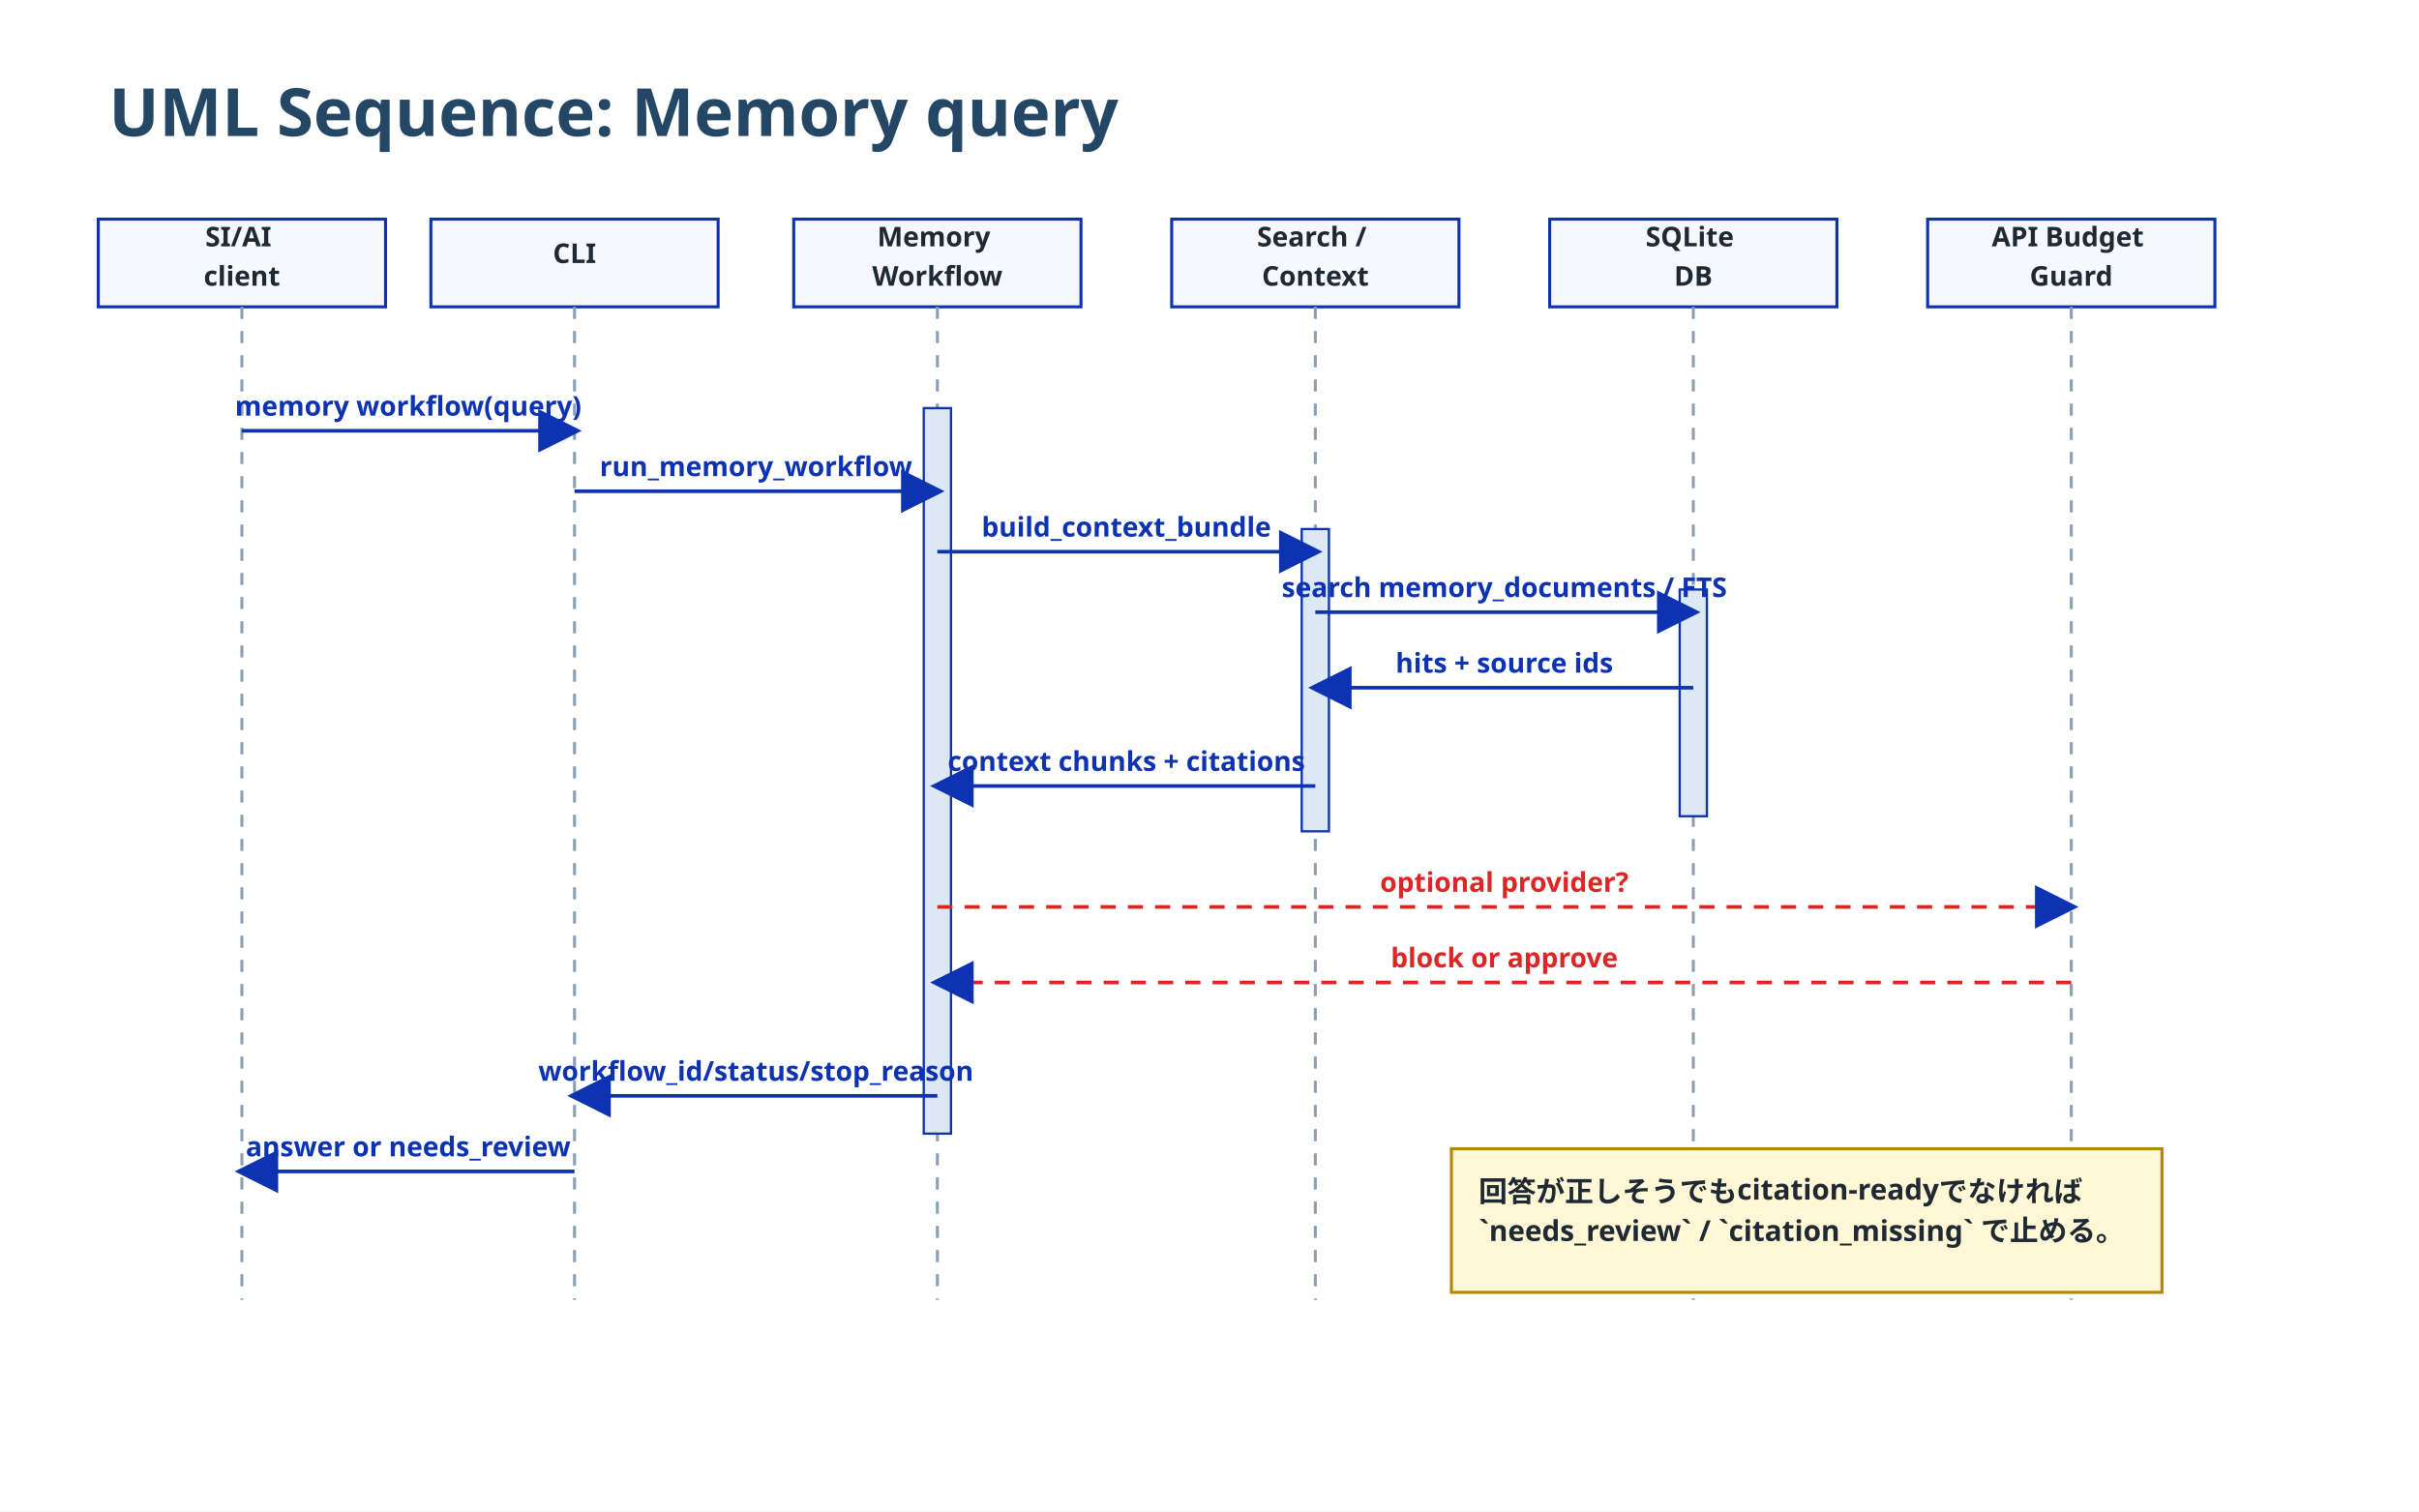
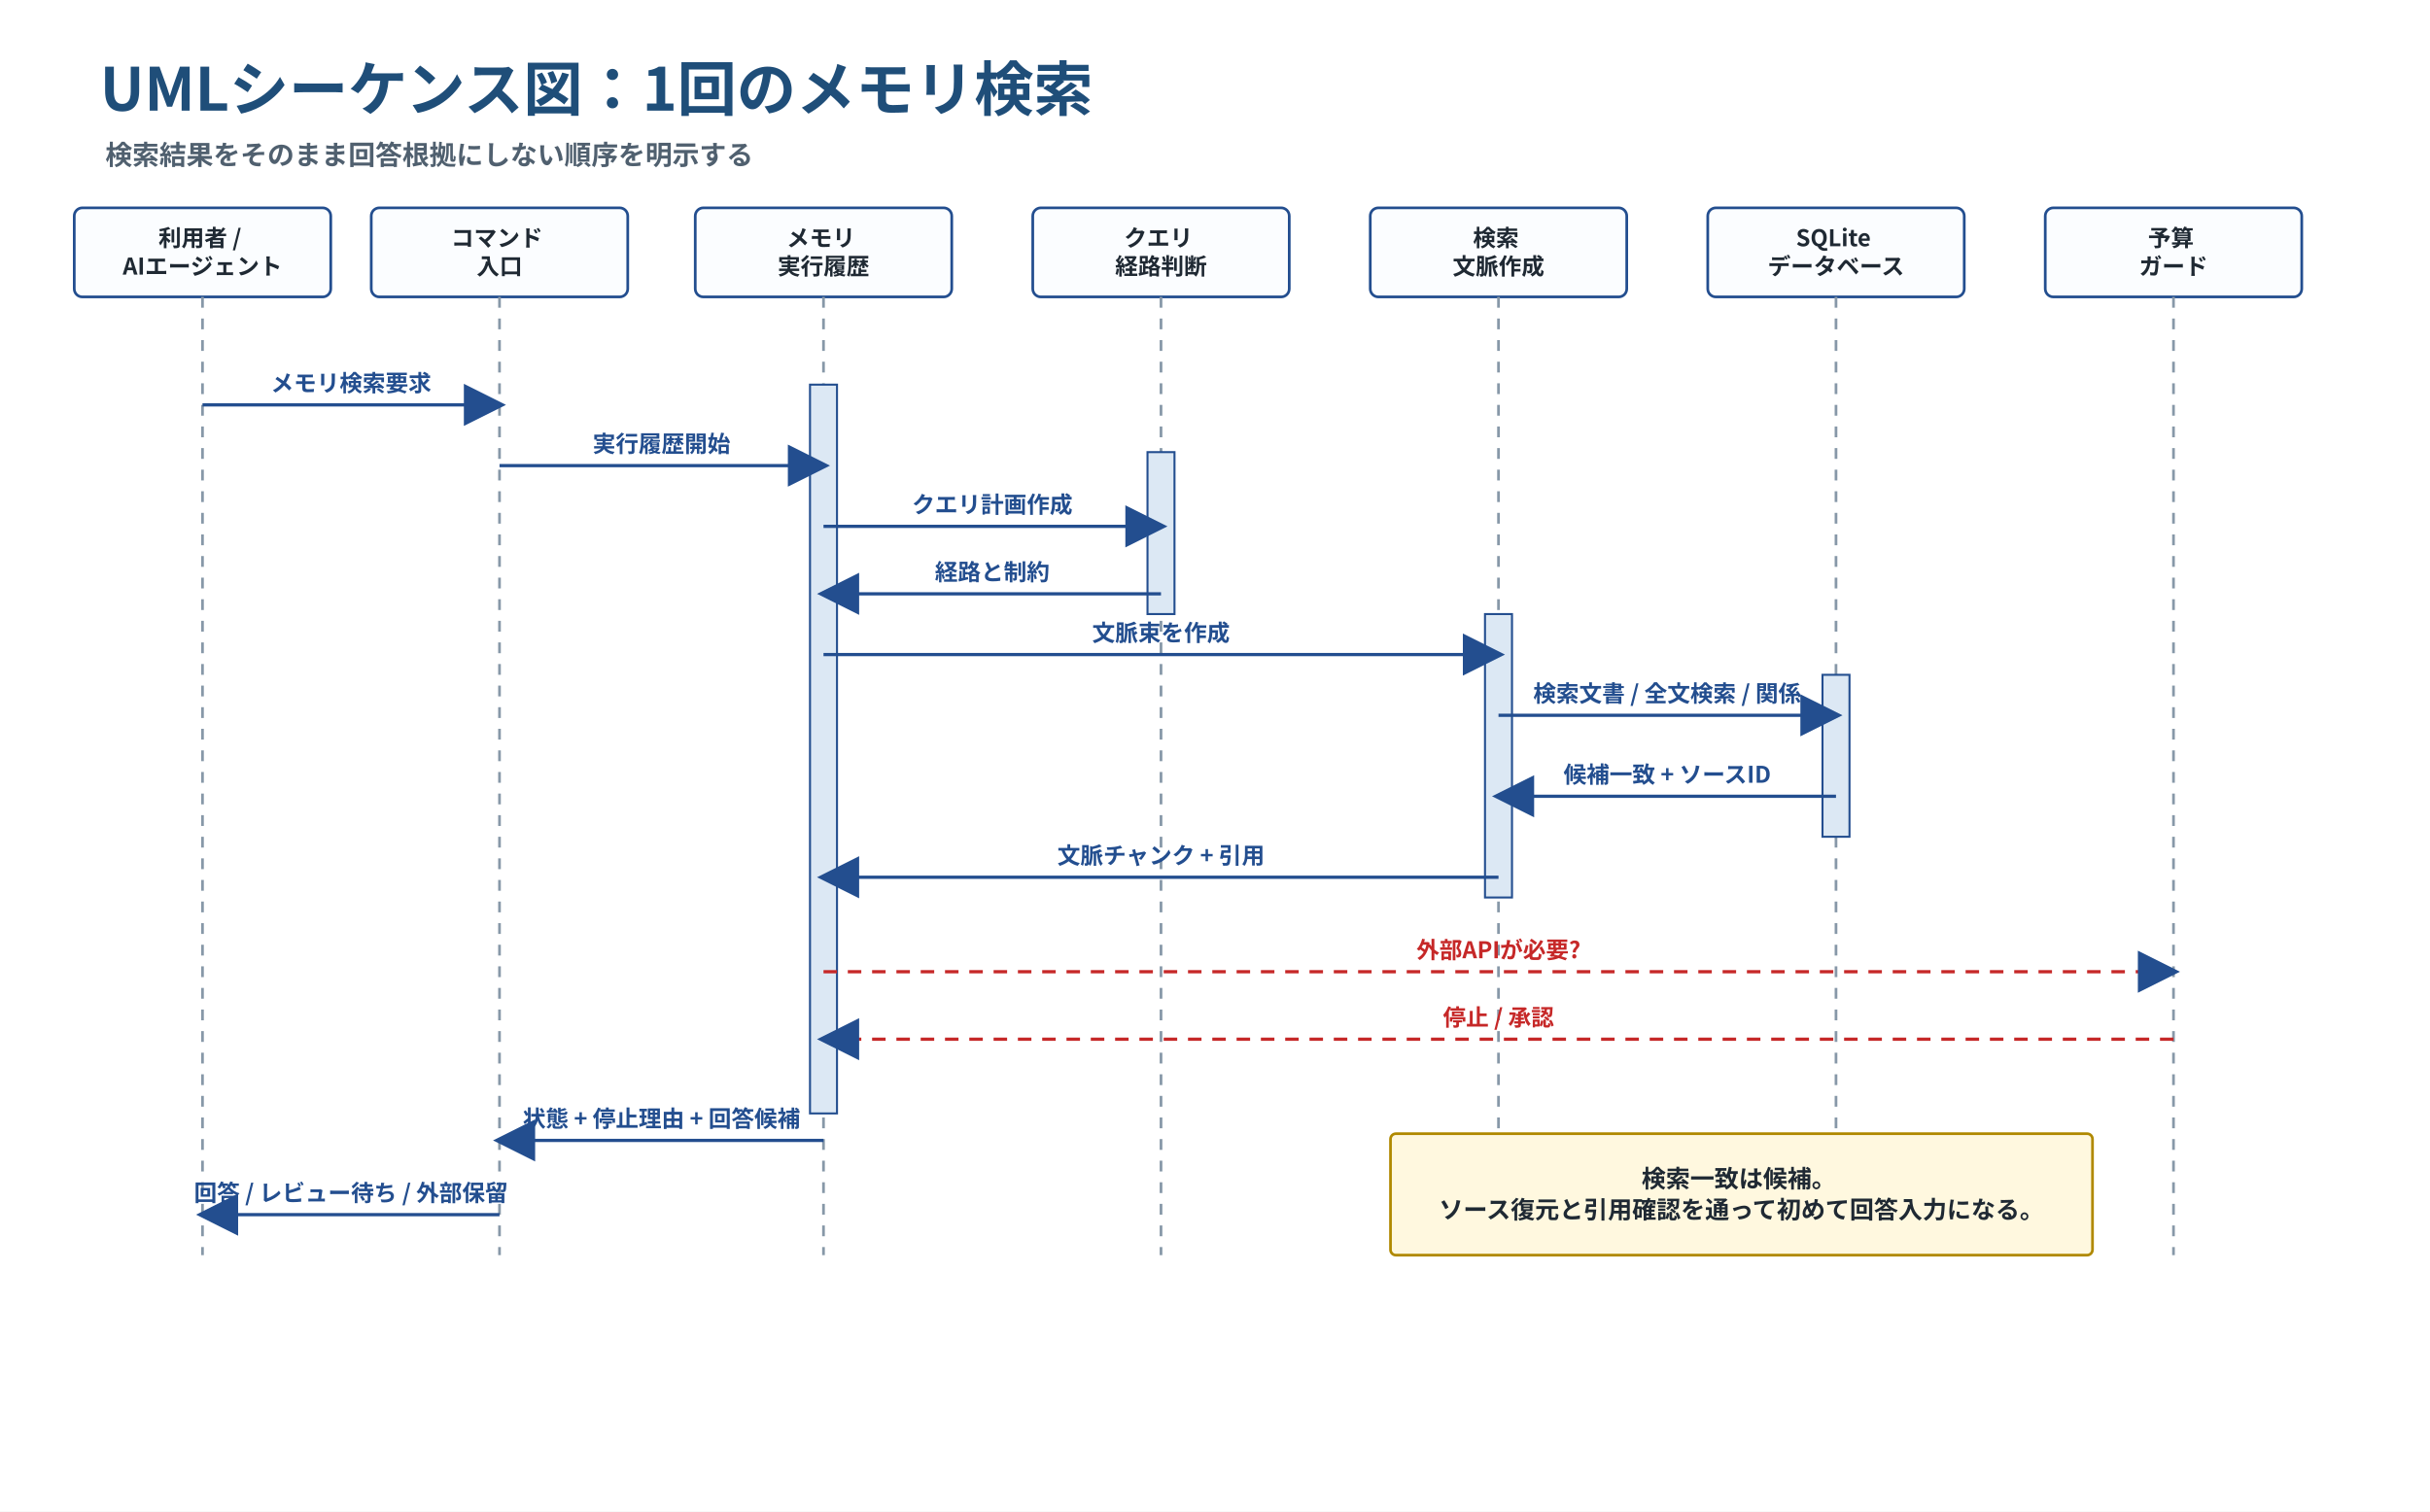
- <svg xmlns="http://www.w3.org/2000/svg" width="1600" height="1000" viewBox="0 0 1600 1000">
+ <svg xmlns="http://www.w3.org/2000/svg" width="1800" height="1120" viewBox="0 0 1800 1120">
  <defs>
-     <marker id="arrow" markerWidth="12" markerHeight="12" refX="10" refY="6" orient="auto">
-       <path d="M0,0 L12,6 L0,12 Z" fill="#0d32b2" />
+     <marker id="arrow" markerWidth="13" markerHeight="13" refX="11" refY="6.5" orient="auto">
+       <path d="M0,0 L13,6.5 L0,13 Z" fill="#234e8f" />
    </marker>
    <marker id="openArrow" markerWidth="14" markerHeight="14" refX="12" refY="7" orient="auto">
-       <path d="M1,1 L13,7 L1,13" fill="none" stroke="#0d32b2" stroke-width="2" />
+       <path d="M1,1 L13,7 L1,13" fill="none" stroke="#234e8f" stroke-width="2" />
    </marker>
    <style>
-     text { font-family: "Yu Gothic", "Meiryo", "Aptos", "Segoe UI", sans-serif; }
+     text { font-family: "Yu Gothic", "Meiryo", "Noto Sans CJK JP", "Aptos", "Segoe UI", sans-serif; }
  </style>
  </defs>
  <rect width="100%" height="100%" fill="#ffffff" />
-   <text x="72" y="90" font-size="44" font-weight="700" text-anchor="start" fill="#244766">
-     <tspan x="72" dy="0">UML Sequence: Memory query</tspan>
+   <text x="74" y="82" font-size="44" font-weight="800" text-anchor="start" fill="#1f4e79">
+     <tspan x="74" dy="0">UMLシーケンス図：1回のメモリ検索</tspan>
  </text>
-   <rect x="65" y="145" width="190" height="58" rx="0" fill="#f7f8fe" stroke="#0d32b2" stroke-width="2" />
-   <text x="160" y="163" font-size="18" font-weight="700" text-anchor="middle" fill="#1f2933">
-     <tspan x="160" dy="0">SI/AI</tspan>
-     <tspan x="160" dy="26">client</tspan>
+   <text x="78" y="122" font-size="20" font-weight="600" text-anchor="start" fill="#50606f">
+     <tspan x="78" dy="0">検索結果をそのまま回答根拠にしない順序を明示する</tspan>
  </text>
-   <line x1="160" y1="203" x2="160" y2="860" stroke="#8ca0b3" stroke-width="2" stroke-dasharray="8 8" />
-   <rect x="285" y="145" width="190" height="58" rx="0" fill="#f7f8fe" stroke="#0d32b2" stroke-width="2" />
-   <text x="380" y="174" font-size="18" font-weight="700" text-anchor="middle" fill="#1f2933">
-     <tspan x="380" dy="0">CLI</tspan>
+   <rect x="55" y="154" width="190" height="66" rx="6" fill="#fbfdff" stroke="#234e8f" stroke-width="2" />
+   <text x="150" y="182.45" font-size="17" font-weight="700" text-anchor="middle" fill="#1f2933">
+     <tspan x="150" dy="0">利用者 /</tspan>
+     <tspan x="150" dy="21">AIエージェント</tspan>
  </text>
-   <line x1="380" y1="203" x2="380" y2="860" stroke="#8ca0b3" stroke-width="2" stroke-dasharray="8 8" />
-   <rect x="525" y="145" width="190" height="58" rx="0" fill="#f7f8fe" stroke="#0d32b2" stroke-width="2" />
-   <text x="620" y="163" font-size="18" font-weight="700" text-anchor="middle" fill="#1f2933">
-     <tspan x="620" dy="0">Memory</tspan>
-     <tspan x="620" dy="26">Workflow</tspan>
+   <line x1="150" y1="220" x2="150" y2="930" stroke="#8798a8" stroke-width="2" stroke-dasharray="8 8" />
+   <rect x="275" y="154" width="190" height="66" rx="6" fill="#fbfdff" stroke="#234e8f" stroke-width="2" />
+   <text x="370" y="182.45" font-size="17" font-weight="700" text-anchor="middle" fill="#1f2933">
+     <tspan x="370" dy="0">コマンド</tspan>
+     <tspan x="370" dy="21">入口</tspan>
  </text>
-   <line x1="620" y1="203" x2="620" y2="860" stroke="#8ca0b3" stroke-width="2" stroke-dasharray="8 8" />
-   <rect x="775" y="145" width="190" height="58" rx="0" fill="#f7f8fe" stroke="#0d32b2" stroke-width="2" />
-   <text x="870" y="163" font-size="18" font-weight="700" text-anchor="middle" fill="#1f2933">
-     <tspan x="870" dy="0">Search /</tspan>
-     <tspan x="870" dy="26">Context</tspan>
+   <line x1="370" y1="220" x2="370" y2="930" stroke="#8798a8" stroke-width="2" stroke-dasharray="8 8" />
+   <rect x="515" y="154" width="190" height="66" rx="6" fill="#fbfdff" stroke="#234e8f" stroke-width="2" />
+   <text x="610" y="182.45" font-size="17" font-weight="700" text-anchor="middle" fill="#1f2933">
+     <tspan x="610" dy="0">メモリ</tspan>
+     <tspan x="610" dy="21">実行履歴</tspan>
  </text>
-   <line x1="870" y1="203" x2="870" y2="860" stroke="#8ca0b3" stroke-width="2" stroke-dasharray="8 8" />
-   <rect x="1025" y="145" width="190" height="58" rx="0" fill="#f7f8fe" stroke="#0d32b2" stroke-width="2" />
-   <text x="1120" y="163" font-size="18" font-weight="700" text-anchor="middle" fill="#1f2933">
-     <tspan x="1120" dy="0">SQLite</tspan>
-     <tspan x="1120" dy="26">DB</tspan>
+   <line x1="610" y1="220" x2="610" y2="930" stroke="#8798a8" stroke-width="2" stroke-dasharray="8 8" />
+   <rect x="765" y="154" width="190" height="66" rx="6" fill="#fbfdff" stroke="#234e8f" stroke-width="2" />
+   <text x="860" y="182.45" font-size="17" font-weight="700" text-anchor="middle" fill="#1f2933">
+     <tspan x="860" dy="0">クエリ</tspan>
+     <tspan x="860" dy="21">経路判断</tspan>
  </text>
-   <line x1="1120" y1="203" x2="1120" y2="860" stroke="#8ca0b3" stroke-width="2" stroke-dasharray="8 8" />
-   <rect x="1275" y="145" width="190" height="58" rx="0" fill="#f7f8fe" stroke="#0d32b2" stroke-width="2" />
-   <text x="1370" y="163" font-size="18" font-weight="700" text-anchor="middle" fill="#1f2933">
-     <tspan x="1370" dy="0">API Budget</tspan>
-     <tspan x="1370" dy="26">Guard</tspan>
+   <line x1="860" y1="220" x2="860" y2="930" stroke="#8798a8" stroke-width="2" stroke-dasharray="8 8" />
+   <rect x="1015" y="154" width="190" height="66" rx="6" fill="#fbfdff" stroke="#234e8f" stroke-width="2" />
+   <text x="1110" y="182.45" font-size="17" font-weight="700" text-anchor="middle" fill="#1f2933">
+     <tspan x="1110" dy="0">検索</tspan>
+     <tspan x="1110" dy="21">文脈作成</tspan>
  </text>
-   <line x1="1370" y1="203" x2="1370" y2="860" stroke="#8ca0b3" stroke-width="2" stroke-dasharray="8 8" />
-   <rect x="611" y="270" width="18" height="480" fill="#dce8f4" stroke="#0d32b2" stroke-width="1.5" />
-   <rect x="861" y="350" width="18" height="200" fill="#dce8f4" stroke="#0d32b2" stroke-width="1.5" />
-   <rect x="1111" y="390" width="18" height="150" fill="#dce8f4" stroke="#0d32b2" stroke-width="1.5" />
-   <line x1="160" y1="285" x2="380" y2="285" stroke="#0d32b2" stroke-width="2.4" marker-end="url(#arrow)" />
-   <text x="270" y="275" font-size="18" font-weight="600" text-anchor="middle" fill="#0d32b2">
-     <tspan x="270" dy="0">memory workflow(query)</tspan>
+   <line x1="1110" y1="220" x2="1110" y2="930" stroke="#8798a8" stroke-width="2" stroke-dasharray="8 8" />
+   <rect x="1265" y="154" width="190" height="66" rx="6" fill="#fbfdff" stroke="#234e8f" stroke-width="2" />
+   <text x="1360" y="182.45" font-size="17" font-weight="700" text-anchor="middle" fill="#1f2933">
+     <tspan x="1360" dy="0">SQLite</tspan>
+     <tspan x="1360" dy="21">データベース</tspan>
  </text>
-   <line x1="380" y1="325" x2="620" y2="325" stroke="#0d32b2" stroke-width="2.4" marker-end="url(#arrow)" />
-   <text x="500" y="315" font-size="18" font-weight="600" text-anchor="middle" fill="#0d32b2">
-     <tspan x="500" dy="0">run_memory_workflow</tspan>
+   <line x1="1360" y1="220" x2="1360" y2="930" stroke="#8798a8" stroke-width="2" stroke-dasharray="8 8" />
+   <rect x="1515" y="154" width="190" height="66" rx="6" fill="#fbfdff" stroke="#234e8f" stroke-width="2" />
+   <text x="1610" y="182.45" font-size="17" font-weight="700" text-anchor="middle" fill="#1f2933">
+     <tspan x="1610" dy="0">予算</tspan>
+     <tspan x="1610" dy="21">ガード</tspan>
  </text>
-   <line x1="620" y1="365" x2="870" y2="365" stroke="#0d32b2" stroke-width="2.4" marker-end="url(#arrow)" />
-   <text x="745" y="355" font-size="18" font-weight="600" text-anchor="middle" fill="#0d32b2">
-     <tspan x="745" dy="0">build_context_bundle</tspan>
+   <line x1="1610" y1="220" x2="1610" y2="930" stroke="#8798a8" stroke-width="2" stroke-dasharray="8 8" />
+   <rect x="600" y="285" width="20" height="540" fill="#dce8f4" stroke="#234e8f" stroke-width="1.5" />
+   <rect x="850" y="335" width="20" height="120" fill="#dce8f4" stroke="#234e8f" stroke-width="1.5" />
+   <rect x="1100" y="455" width="20" height="210" fill="#dce8f4" stroke="#234e8f" stroke-width="1.5" />
+   <rect x="1350" y="500" width="20" height="120" fill="#dce8f4" stroke="#234e8f" stroke-width="1.5" />
+   <line x1="150" y1="300" x2="370" y2="300" stroke="#234e8f" stroke-width="2.4" marker-end="url(#arrow)" />
+   <text x="260" y="290" font-size="17" font-weight="700" text-anchor="middle" fill="#234e8f">
+     <tspan x="260" dy="0">メモリ検索要求</tspan>
  </text>
-   <line x1="870" y1="405" x2="1120" y2="405" stroke="#0d32b2" stroke-width="2.4" marker-end="url(#arrow)" />
-   <text x="995" y="395" font-size="18" font-weight="600" text-anchor="middle" fill="#0d32b2">
-     <tspan x="995" dy="0">search memory_documents / FTS</tspan>
+   <line x1="370" y1="345" x2="610" y2="345" stroke="#234e8f" stroke-width="2.4" marker-end="url(#arrow)" />
+   <text x="490" y="335" font-size="17" font-weight="700" text-anchor="middle" fill="#234e8f">
+     <tspan x="490" dy="0">実行履歴開始</tspan>
  </text>
-   <line x1="1120" y1="455" x2="870" y2="455" stroke="#0d32b2" stroke-width="2.4" marker-end="url(#arrow)" />
-   <text x="995" y="445" font-size="18" font-weight="600" text-anchor="middle" fill="#0d32b2">
-     <tspan x="995" dy="0">hits + source ids</tspan>
+   <line x1="610" y1="390" x2="860" y2="390" stroke="#234e8f" stroke-width="2.4" marker-end="url(#arrow)" />
+   <text x="735" y="380" font-size="17" font-weight="700" text-anchor="middle" fill="#234e8f">
+     <tspan x="735" dy="0">クエリ計画作成</tspan>
  </text>
-   <line x1="870" y1="520" x2="620" y2="520" stroke="#0d32b2" stroke-width="2.4" marker-end="url(#arrow)" />
-   <text x="745" y="510" font-size="18" font-weight="600" text-anchor="middle" fill="#0d32b2">
-     <tspan x="745" dy="0">context chunks + citations</tspan>
+   <line x1="860" y1="440" x2="610" y2="440" stroke="#234e8f" stroke-width="2.4" marker-end="url(#arrow)" />
+   <text x="735" y="430" font-size="17" font-weight="700" text-anchor="middle" fill="#234e8f">
+     <tspan x="735" dy="0">経路と制約</tspan>
  </text>
-   <line x1="620" y1="600" x2="1370" y2="600" stroke="#dc2626" stroke-width="2.4" stroke-dasharray="10 8" marker-end="url(#arrow)" />
-   <text x="995" y="590" font-size="18" font-weight="600" text-anchor="middle" fill="#dc2626">
-     <tspan x="995" dy="0">optional provider?</tspan>
+   <line x1="610" y1="485" x2="1110" y2="485" stroke="#234e8f" stroke-width="2.4" marker-end="url(#arrow)" />
+   <text x="860" y="475" font-size="17" font-weight="700" text-anchor="middle" fill="#234e8f">
+     <tspan x="860" dy="0">文脈束を作成</tspan>
  </text>
-   <line x1="1370" y1="650" x2="620" y2="650" stroke="#dc2626" stroke-width="2.4" stroke-dasharray="10 8" marker-end="url(#arrow)" />
-   <text x="995" y="640" font-size="18" font-weight="600" text-anchor="middle" fill="#dc2626">
-     <tspan x="995" dy="0">block or approve</tspan>
+   <line x1="1110" y1="530" x2="1360" y2="530" stroke="#234e8f" stroke-width="2.4" marker-end="url(#arrow)" />
+   <text x="1235" y="520" font-size="17" font-weight="700" text-anchor="middle" fill="#234e8f">
+     <tspan x="1235" dy="0">検索文書 / 全文検索 / 関係</tspan>
  </text>
-   <line x1="620" y1="725" x2="380" y2="725" stroke="#0d32b2" stroke-width="2.4" marker-end="url(#arrow)" />
-   <text x="500" y="715" font-size="18" font-weight="600" text-anchor="middle" fill="#0d32b2">
-     <tspan x="500" dy="0">workflow_id/status/stop_reason</tspan>
+   <line x1="1360" y1="590" x2="1110" y2="590" stroke="#234e8f" stroke-width="2.4" marker-end="url(#arrow)" />
+   <text x="1235" y="580" font-size="17" font-weight="700" text-anchor="middle" fill="#234e8f">
+     <tspan x="1235" dy="0">候補一致 + ソースID</tspan>
  </text>
-   <line x1="380" y1="775" x2="160" y2="775" stroke="#0d32b2" stroke-width="2.4" marker-end="url(#arrow)" />
-   <text x="270" y="765" font-size="18" font-weight="600" text-anchor="middle" fill="#0d32b2">
-     <tspan x="270" dy="0">answer or needs_review</tspan>
+   <line x1="1110" y1="650" x2="610" y2="650" stroke="#234e8f" stroke-width="2.4" marker-end="url(#arrow)" />
+   <text x="860" y="640" font-size="17" font-weight="700" text-anchor="middle" fill="#234e8f">
+     <tspan x="860" dy="0">文脈チャンク + 引用</tspan>
  </text>
-   <rect x="960" y="760" width="470" height="95" rx="0" fill="#fff7d6" stroke="#b08900" stroke-width="2" />
-   <text x="978" y="795" font-size="19" font-weight="600" text-anchor="start" fill="#1f2933">
-     <tspan x="978" dy="0">回答が正しそうでもcitation-readyでなければ</tspan>
-     <tspan x="978" dy="26">`needs_review` / `citation_missing` で止める。</tspan>
+   <line x1="610" y1="720" x2="1610" y2="720" stroke="#c62828" stroke-width="2.4" stroke-dasharray="10 8" marker-end="url(#arrow)" />
+   <text x="1110" y="710" font-size="17" font-weight="700" text-anchor="middle" fill="#c62828">
+     <tspan x="1110" dy="0">外部APIが必要?</tspan>
+   </text>
+   <line x1="1610" y1="770" x2="610" y2="770" stroke="#c62828" stroke-width="2.4" stroke-dasharray="10 8" marker-end="url(#arrow)" />
+   <text x="1110" y="760" font-size="17" font-weight="700" text-anchor="middle" fill="#c62828">
+     <tspan x="1110" dy="0">停止 / 承認</tspan>
+   </text>
+   <line x1="610" y1="845" x2="370" y2="845" stroke="#234e8f" stroke-width="2.4" marker-end="url(#arrow)" />
+   <text x="490" y="835" font-size="17" font-weight="700" text-anchor="middle" fill="#234e8f">
+     <tspan x="490" dy="0">状態 + 停止理由 + 回答候補</tspan>
+   </text>
+   <line x1="370" y1="900" x2="150" y2="900" stroke="#234e8f" stroke-width="2.4" marker-end="url(#arrow)" />
+   <text x="260" y="890" font-size="17" font-weight="700" text-anchor="middle" fill="#234e8f">
+     <tspan x="260" dy="0">回答 / レビュー待ち / 外部保留</tspan>
+   </text>
+   <rect x="1030" y="840" width="520" height="90" rx="4" fill="#fff8df" stroke="#b08900" stroke-width="2" />
+   <text x="1290" y="879.8" font-size="18" font-weight="650" text-anchor="middle" fill="#1f2933">
+     <tspan x="1290" dy="0">検索一致は候補。</tspan>
+     <tspan x="1290" dy="23">ソース復元と引用確認を通って初めて回答入力になる。</tspan>
  </text>
</svg>
